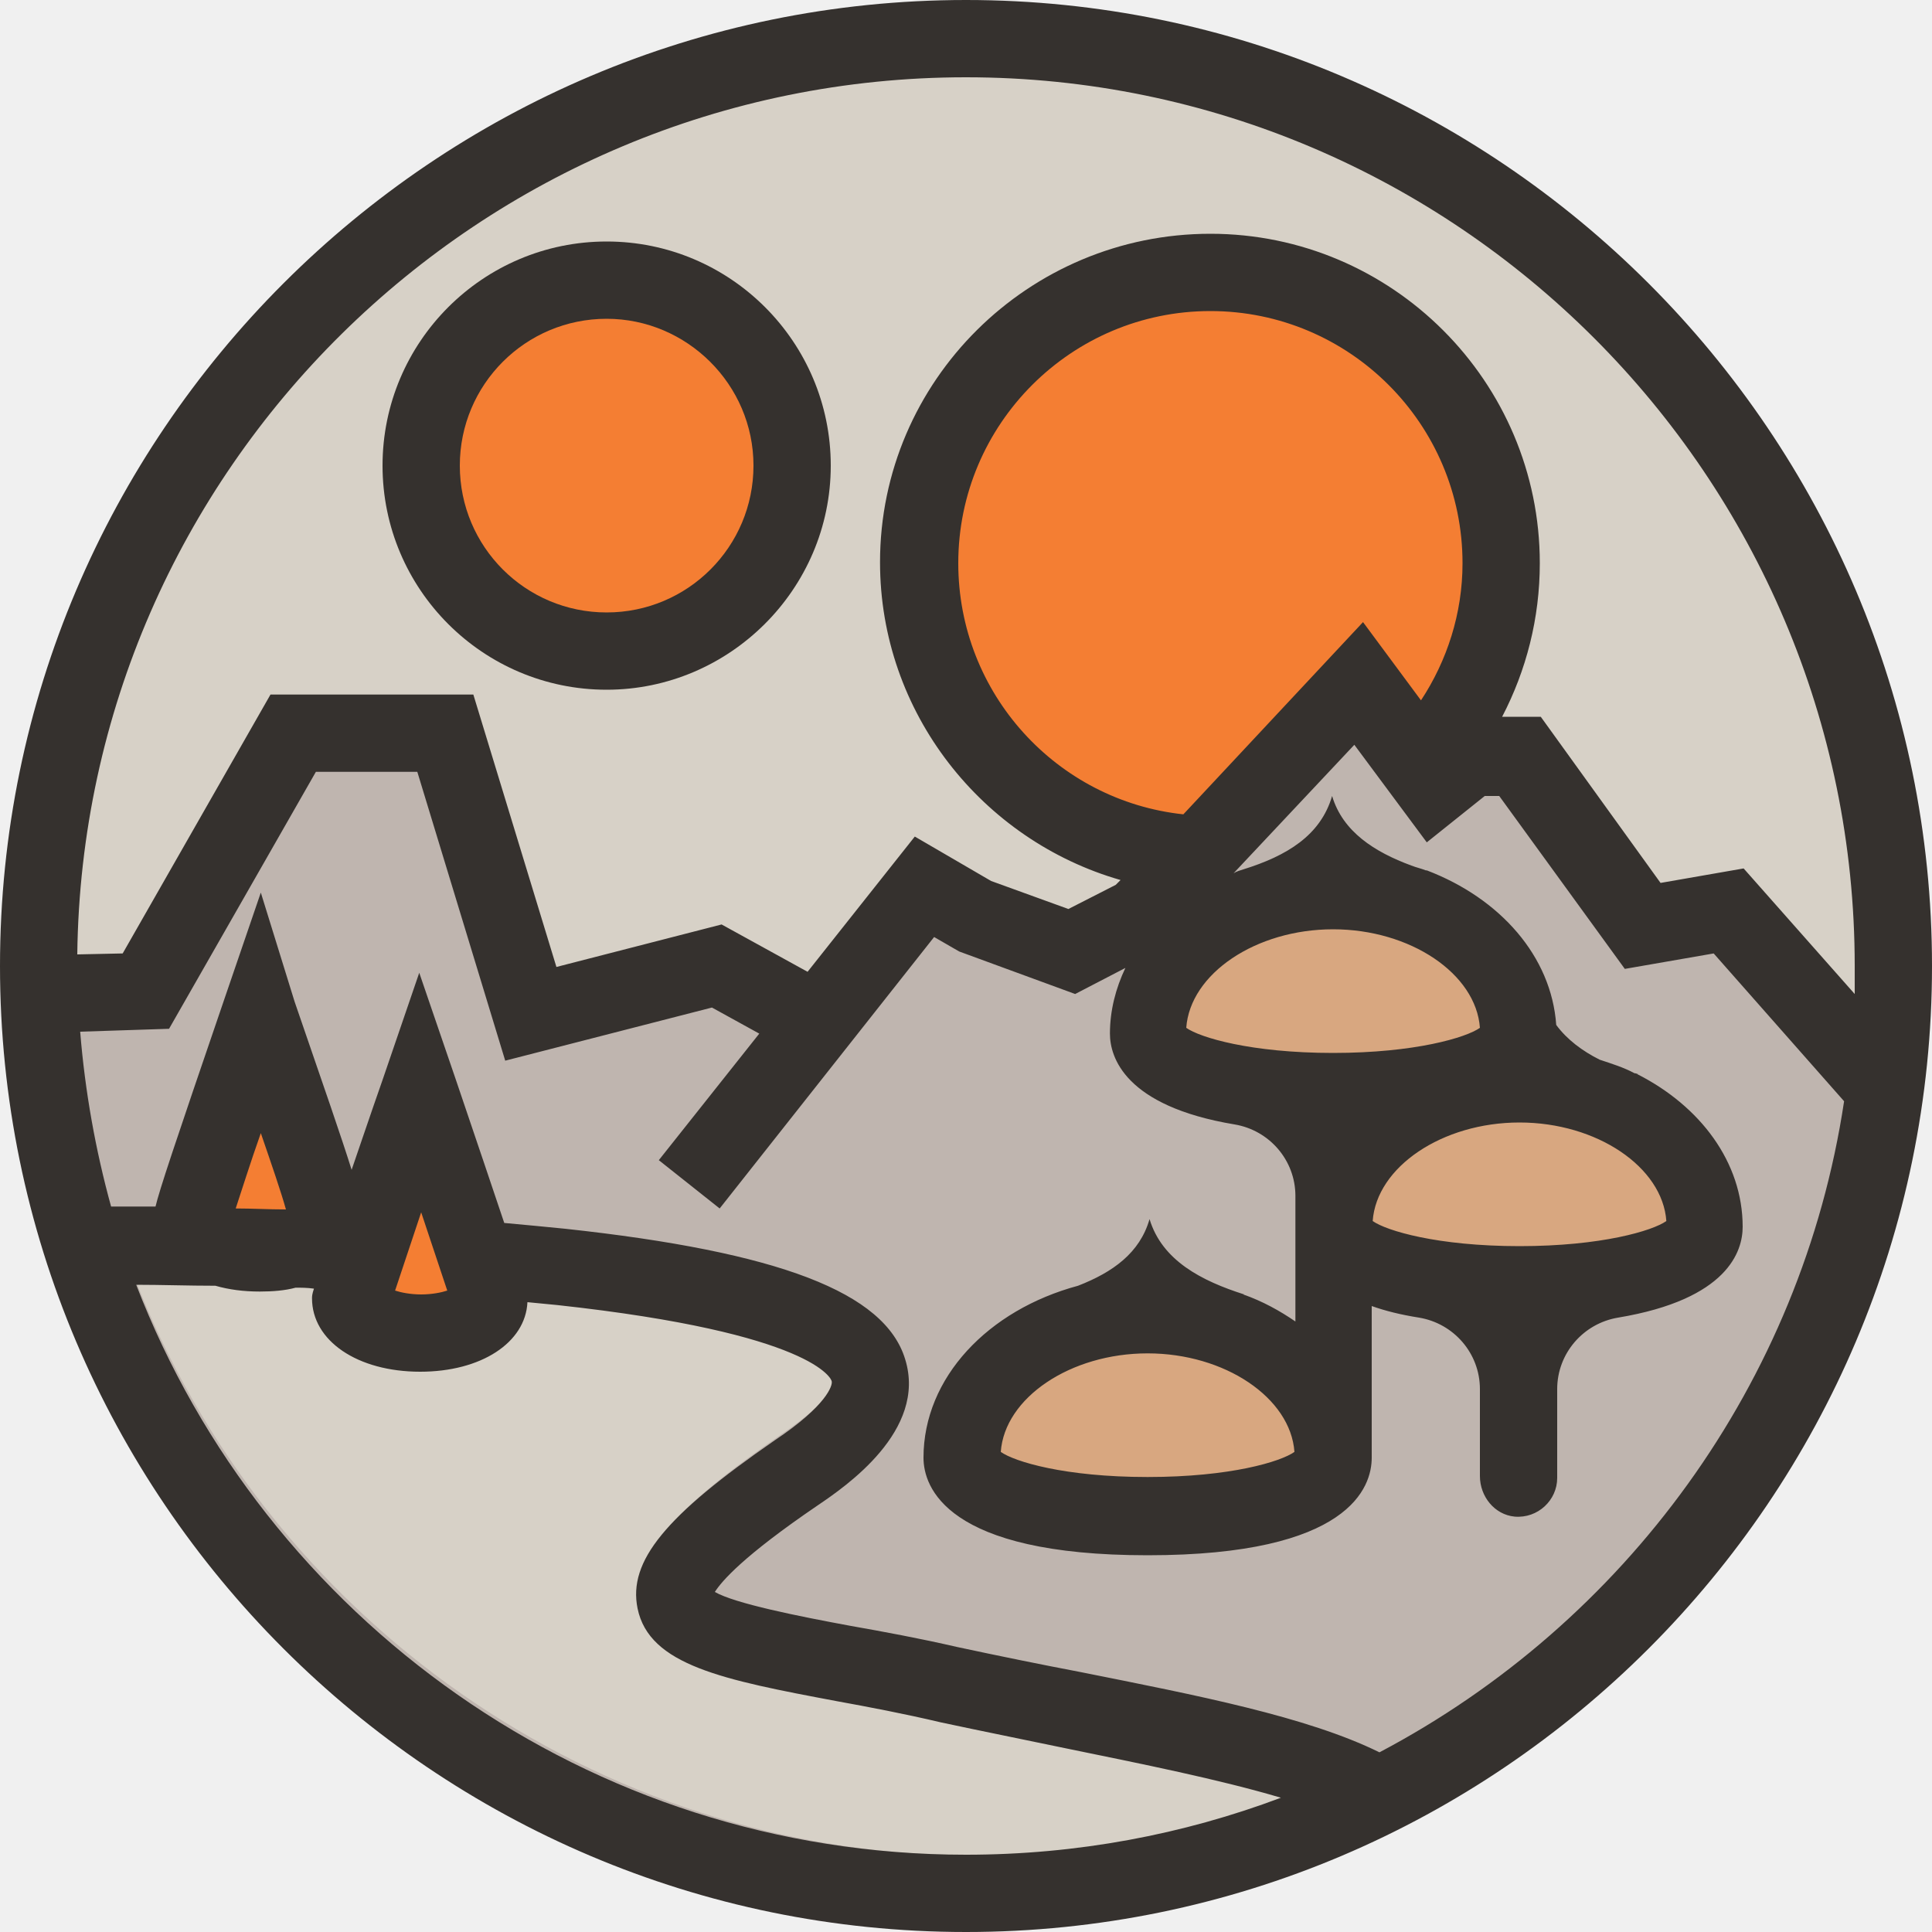
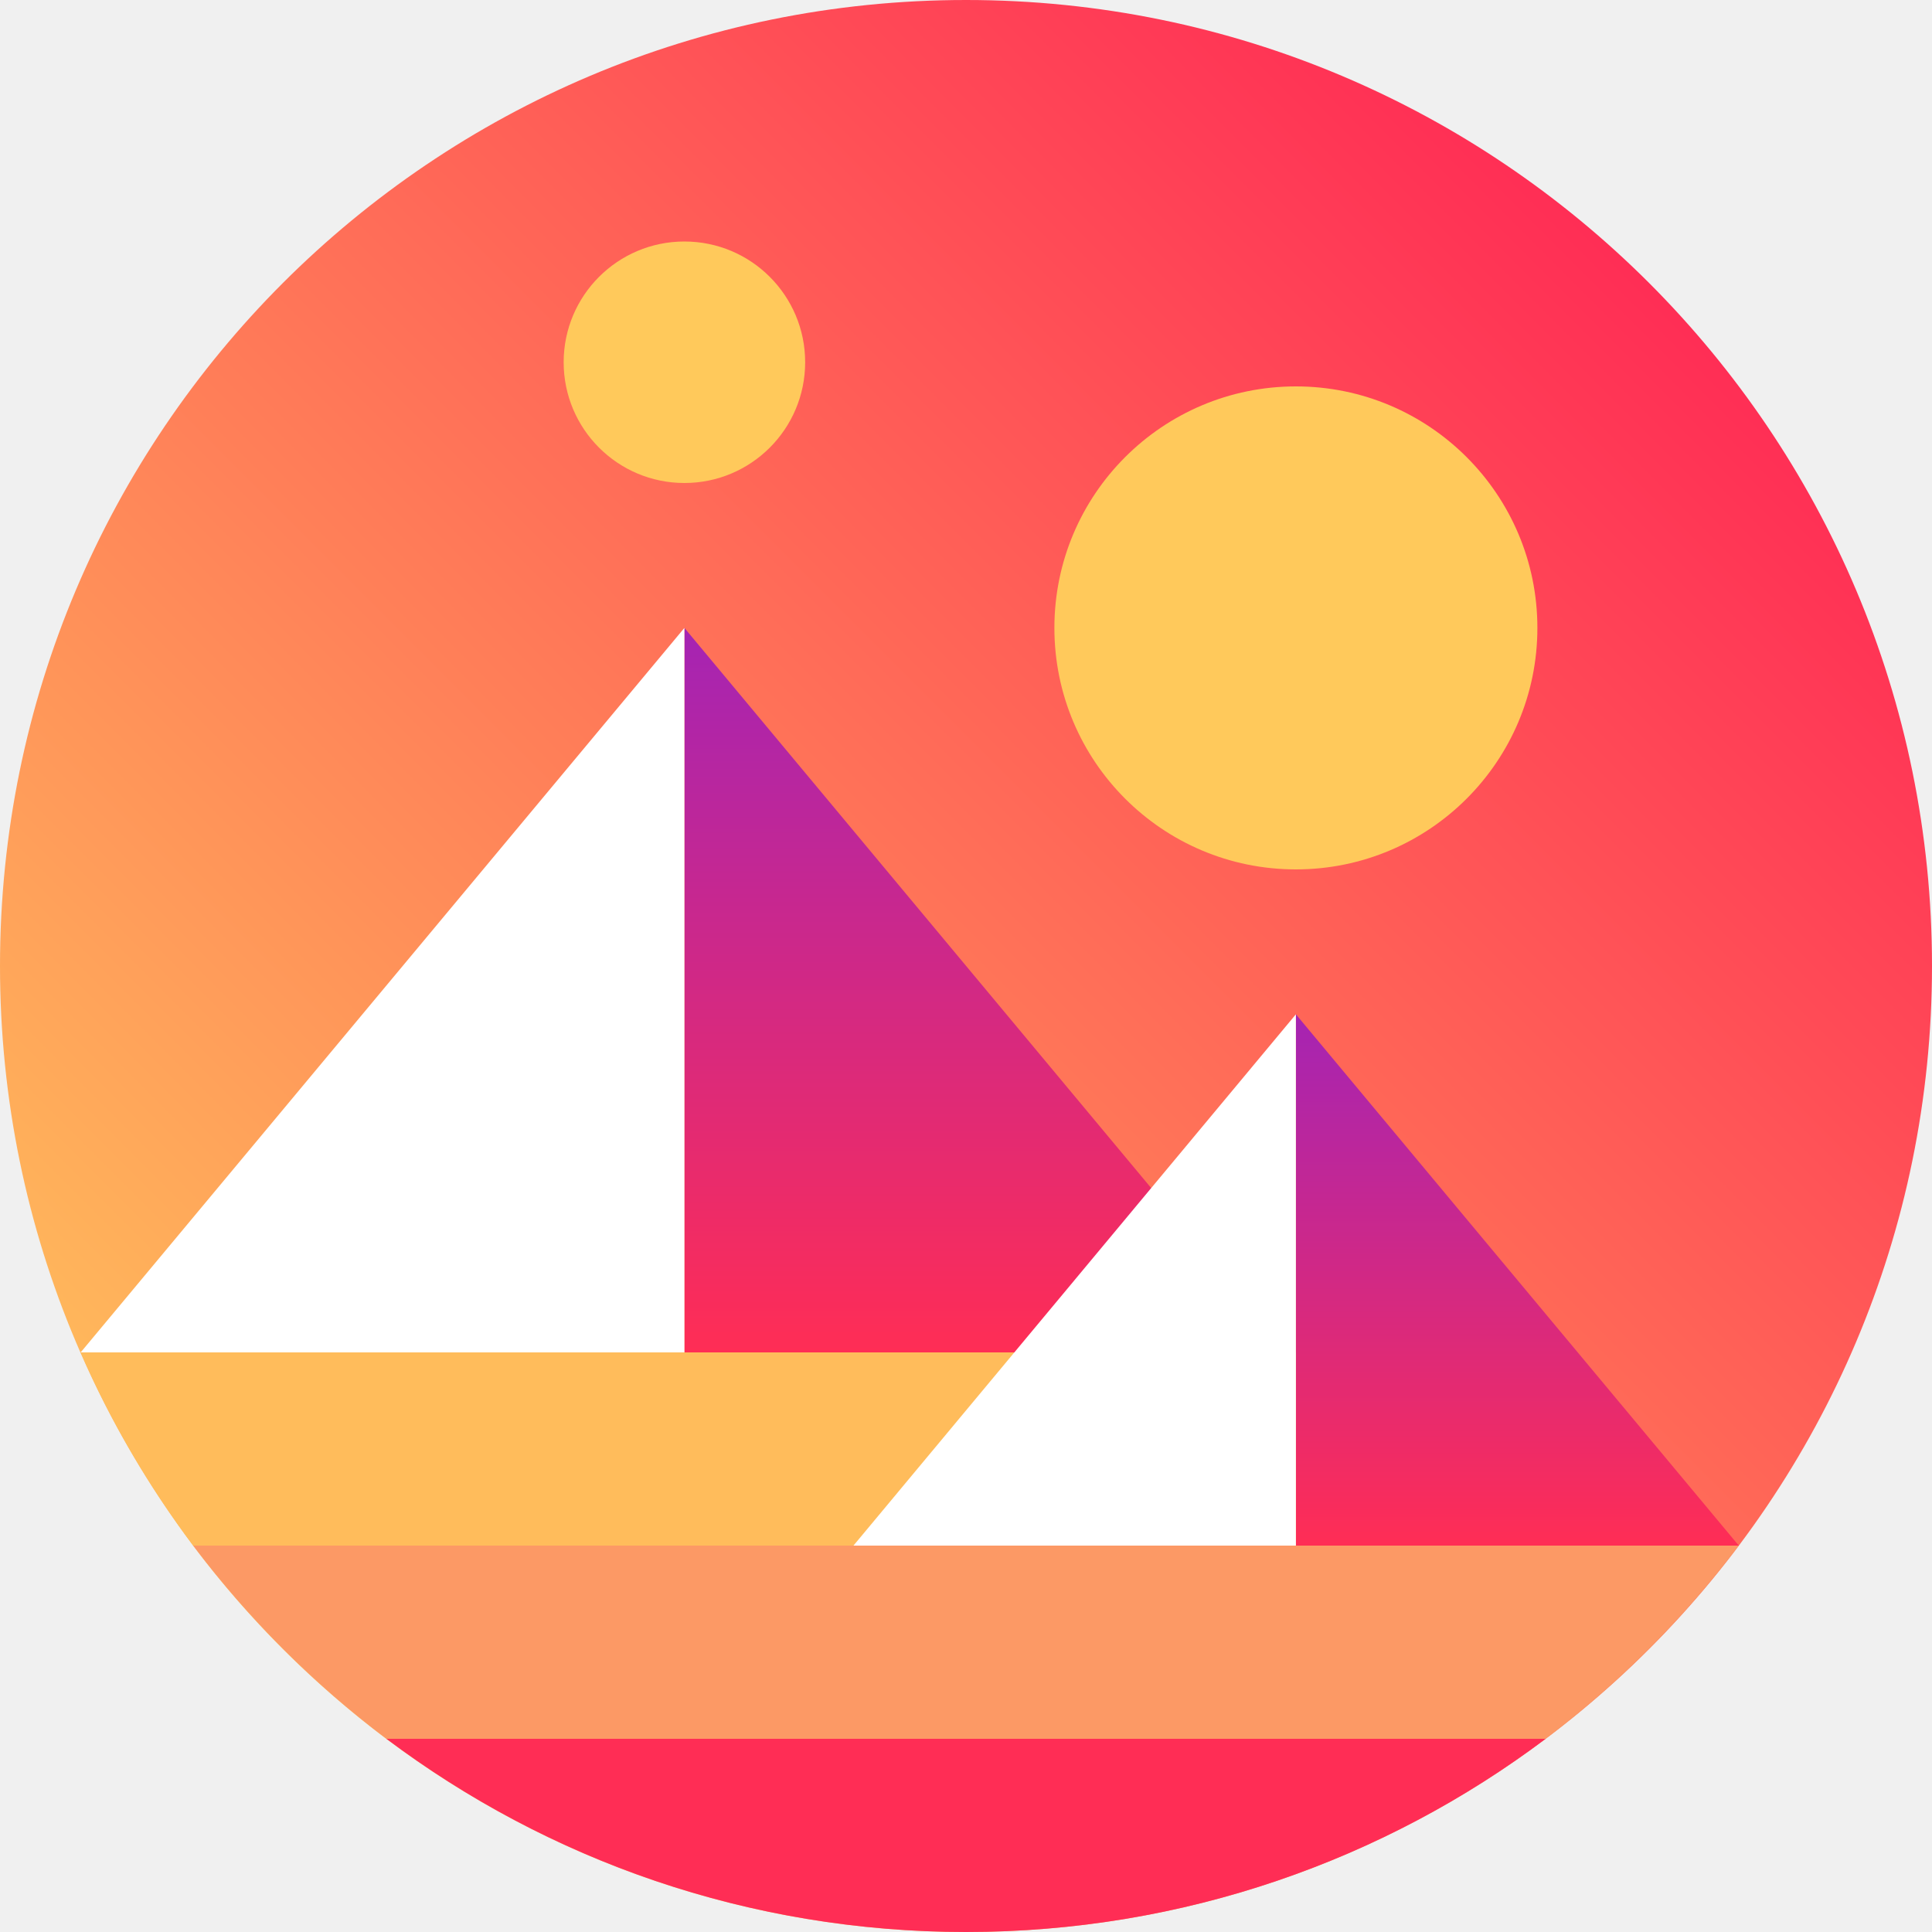
- <svg xmlns="http://www.w3.org/2000/svg" width="52px" height="52px" viewBox="0 0 52 52" version="1.1">
-   <defs />
-   <g id="Page-1" stroke="none" stroke-width="1" fill="none" fill-rule="evenodd">
-     <g id="icons" fill-rule="nonzero">
-       <g id="logo">
-         <g>
-           <g id="Group-9" transform="translate(0, 1)">
-             <path d="M50.83,27.574 C50.908,26.716 50.96,25.884 50.96,25 C50.96,11.22 39.78,0.04 26,0.04 C12.22,0.04 1.04,11.22 1.04,25 C1.04,25.104 50.44,26.274 50.83,27.574" id="Fill-1" fill="#D7D1C7" />
-             <path d="M0.936,25.052 C0.936,38.832 12.116,50.012 25.896,50.012 C39.676,50.012 49.438,41.536 50.856,28.172 C50.867,28.069 0.936,24.194 0.936,25.052" id="Fill-3" fill="#BFB5AF" />
-             <path d="M16.328,6.54 C19.085,6.54 21.32,8.775 21.32,11.532 C21.32,14.289 19.085,16.524 16.328,16.524 C13.571,16.524 11.336,14.289 11.336,11.532 C11.336,8.775 13.571,6.54 16.328,6.54" id="Fill-5" fill="#F47E33" />
-             <path d="M16.328,7.58 C14.144,7.58 12.376,9.348 12.376,11.532 C12.376,13.716 14.144,15.484 16.328,15.484 C18.512,15.484 20.28,13.716 20.28,11.532 C20.28,9.348 18.486,7.58 16.328,7.58 M16.328,17.564 C13,17.564 10.296,14.86 10.296,11.532 C10.296,8.204 13,5.5 16.328,5.5 C19.656,5.5 22.36,8.204 22.36,11.532 C22.36,14.86 19.63,17.564 16.328,17.564" id="Fill-7" fill="#35312E" />
-             <path d="M32.552,6.306 C36.874,6.306 40.378,9.81 40.378,14.132 C40.378,18.454 36.874,21.958 32.552,21.958 C28.23,21.958 24.726,18.454 24.726,14.132 C24.726,9.81 28.23,6.306 32.552,6.306" id="Fill-9" fill="#F47E33" />
-             <polyline id="Fill-11" fill="#BFB5AF" points="18.538 30.876 24.882 22.868 26.234 23.648 28.834 24.61 30.68 23.648 36.582 17.356 38.636 20.112 39.624 19.306 40.924 19.306 44.2 23.882 46.54 23.492 50.752 28.276" />
-             <polyline id="Fill-13" fill="#BFB5AF" points="22.698 26.898 19.266 25 14.274 26.3 11.986 18.734 7.878 18.734 3.926 25.676 1.04 25.78" />
-             <path d="M11.336,28.354 C11.336,28.354 9.464,33.814 9.464,33.918 C9.464,34.438 10.296,34.854 11.336,34.854 C12.376,34.854 13.208,34.438 13.208,33.918 C13.182,33.84 11.336,28.354 11.336,28.354" id="Fill-15" fill="#F47E33" />
-             <path d="M7.02,26.248 C7.02,26.248 5.174,31.682 5.174,31.786 C5.174,32.306 6.006,32.722 7.02,32.722 C8.034,32.722 8.866,32.306 8.866,31.786 C8.866,31.682 7.02,26.248 7.02,26.248" id="Fill-17" fill="#F47E33" />
-             <path d="M40.898,26.82 C40.898,28.926 30.888,28.926 30.888,26.82 C30.888,24.714 33.124,22.998 35.88,22.998 C38.636,22.998 40.898,24.688 40.898,26.82" id="Fill-19" fill="#D8A780" />
-             <path d="M45.89,32.02 C45.89,34.126 35.88,34.126 35.88,32.02 C35.88,29.914 38.116,28.198 40.872,28.198 C43.654,28.172 45.89,29.888 45.89,32.02" id="Fill-21" fill="#D8A780" />
-             <path d="M35.88,38.208 C35.88,40.314 25.87,40.314 25.87,38.208 C25.87,36.102 28.106,34.386 30.862,34.386 C33.618,34.386 35.88,36.102 35.88,38.208" id="Fill-23" fill="#D8A780" />
-             <path d="M26.286,48.946 C15.964,48.946 7.124,42.472 3.614,33.372 C4.316,33.372 5.044,33.398 5.798,33.398 C6.162,33.502 6.578,33.554 7.02,33.554 C7.384,33.554 7.696,33.528 8.008,33.45 C8.164,33.45 8.346,33.45 8.502,33.476 C8.45,33.632 8.45,33.684 8.45,33.736 C8.45,34.906 9.698,35.738 11.388,35.738 C13.052,35.738 13.988,34.698 14.066,33.58 C14.326,33.606 14.872,33.866 15.132,33.892 C22.152,34.646 22.62,35.92 22.62,35.972 C22.646,36.076 22.464,36.622 21.06,37.584 C18.044,39.664 17.004,40.886 17.29,42.186 C17.628,43.746 19.656,44.136 22.724,44.708 C23.582,44.864 24.57,45.072 25.584,45.28 C26.702,45.54 27.872,45.774 28.99,45.982 C31.07,46.398 33.176,46.814 34.84,47.334 C32.214,48.4 29.302,48.946 26.286,48.946" id="Fill-25" fill="#D7D1C7" />
+ <svg xmlns="http://www.w3.org/2000/svg" width="36px" height="36px" viewBox="0 0 36 36" version="1.1">
+   <defs>
+     <linearGradient x1="85.355%" y1="14.645%" x2="14.645%" y2="85.355%" id="linearGradient-1">
+       <stop stop-color="#FF2D55" offset="0%" />
+       <stop stop-color="#FFBC5B" offset="100%" />
+     </linearGradient>
+     <linearGradient x1="49.966%" y1="6.66666667e-05%" x2="49.966%" y2="100%" id="linearGradient-2">
+       <stop stop-color="#A524B3" offset="0%" />
+       <stop stop-color="#FF2D55" offset="100%" />
+     </linearGradient>
+     <linearGradient x1="49.966%" y1="6.66666667e-05%" x2="49.966%" y2="100%" id="linearGradient-3">
+       <stop stop-color="#A524B3" offset="0%" />
+       <stop stop-color="#FF2D55" offset="100%" />
+     </linearGradient>
+   </defs>
+   <g id="ui-kit" stroke="none" stroke-width="1" fill="none" fill-rule="evenodd">
+     <g id="logo" transform="translate(-824, -254)">
+       <g id="color" transform="translate(128, 128)">
+         <g id="36" transform="translate(696, 126)">
+           <circle id="world" fill="url(#linearGradient-1)" cx="18" cy="18" r="18" />
+           <g id="big-pyramid" transform="translate(1.44, 11.7)">
+             <polygon id="shadow" fill="url(#linearGradient-2)" points="11.313 0 11.313 13.5 22.563 13.5" />
+             <polygon id="light" fill="#FFFFFF" points="0.063 13.5 11.313 13.5 11.313 0" />
          </g>
-           <path d="M46.93,23.374 L44.694,23.764 L41.47,19.292 L40.43,19.292 C41.08,18.044 41.444,16.64 41.444,15.158 C41.444,10.27 37.466,6.292 32.578,6.292 C27.69,6.292 23.686,10.244 23.686,15.132 C23.686,19.188 26.442,22.62 30.16,23.686 L30.03,23.816 L28.756,24.466 L26.676,23.712 L24.622,22.516 L21.736,26.156 L19.422,24.882 L14.976,26.026 L12.74,18.694 L7.28,18.694 L3.302,25.662 L2.08,25.688 C2.236,12.636 12.922,2.08 26,2.08 C39.182,2.08 49.92,12.818 49.92,26 L49.92,26.754 L46.93,23.374 Z M34.84,39.078 C34.476,39.338 33.124,39.754 30.888,39.754 C28.652,39.754 27.3,39.338 26.936,39.078 C27.04,37.622 28.808,36.426 30.888,36.426 C32.968,36.426 34.736,37.622 34.84,39.078 L34.84,39.078 Z M40.898,30.212 C42.978,30.212 44.746,31.408 44.85,32.864 C44.486,33.124 43.108,33.54 40.898,33.54 C38.688,33.54 37.31,33.124 36.946,32.864 C37.05,31.408 38.818,30.212 40.898,30.212 L40.898,30.212 Z M39.832,27.664 C39.468,27.924 38.09,28.34 35.88,28.34 C33.67,28.34 32.292,27.924 31.928,27.664 C32.032,26.208 33.8,25.012 35.88,25.012 C37.96,25.012 39.728,26.208 39.832,27.664 L39.832,27.664 Z M38.246,18.85 L36.686,16.744 L31.85,21.918 C28.444,21.554 25.792,18.668 25.792,15.158 C25.792,11.414 28.834,8.372 32.578,8.372 C36.322,8.372 39.364,11.414 39.364,15.158 C39.364,16.51 38.948,17.784 38.246,18.85 L38.246,18.85 Z M37.128,47.164 C35.178,46.202 32.214,45.63 29.094,45.006 C28.002,44.798 26.858,44.564 25.766,44.33 C24.752,44.096 23.764,43.914 22.88,43.758 C21.476,43.498 19.786,43.16 19.24,42.848 C19.422,42.562 19.994,41.886 22.022,40.508 C22.75,40.014 24.96,38.506 24.362,36.582 C23.816,34.788 20.982,33.696 15.21,33.072 C14.69,33.02 14.144,32.968 13.572,32.916 C13.286,32.058 12.87,30.836 12.272,29.068 L11.284,26.182 L10.296,29.068 C9.958,30.03 9.698,30.81 9.464,31.486 C9.204,30.654 8.736,29.302 7.93,26.962 L7.02,24.024 L6.032,26.91 C4.68,30.862 4.29,32.032 4.186,32.474 L2.99,32.474 C2.574,30.966 2.288,29.38 2.158,27.768 L4.55,27.69 L8.502,20.774 L11.232,20.774 L13.598,28.548 L19.162,27.118 L20.436,27.82 L17.732,31.226 L19.37,32.526 L25.142,25.22 L25.818,25.61 L28.938,26.754 L30.29,26.052 C30.03,26.598 29.874,27.196 29.874,27.82 C29.874,28.444 30.264,29.77 33.228,30.264 C34.164,30.42 34.866,31.226 34.866,32.188 L34.866,35.568 C34.45,35.282 33.982,35.022 33.462,34.84 L33.488,34.84 C32.344,34.476 31.278,33.93 30.94,32.812 C30.68,33.722 29.952,34.242 29.016,34.606 C26.598,35.256 24.856,37.076 24.856,39.234 C24.856,40.014 25.454,41.86 30.888,41.86 C36.348,41.86 36.92,40.014 36.92,39.234 L36.92,35.152 C37.284,35.282 37.7,35.386 38.194,35.464 C39.13,35.62 39.832,36.426 39.832,37.388 L39.832,39.728 C39.832,40.274 40.222,40.768 40.768,40.82 C41.392,40.872 41.912,40.378 41.912,39.78 L41.912,37.388 C41.912,36.426 42.614,35.62 43.55,35.464 C46.514,34.97 46.904,33.67 46.904,33.02 C46.904,31.278 45.76,29.77 44.07,28.912 L44.096,28.912 C44.07,28.912 44.044,28.886 43.992,28.886 C43.706,28.73 43.368,28.626 43.056,28.522 C42.588,28.288 42.172,27.976 41.886,27.586 C41.756,25.74 40.378,24.18 38.402,23.426 L38.376,23.426 C38.246,23.374 38.116,23.348 37.986,23.296 C36.998,22.932 36.14,22.386 35.854,21.424 C35.542,22.49 34.632,23.036 33.462,23.4 C33.384,23.426 33.28,23.452 33.202,23.504 L36.452,20.046 L38.402,22.672 L39.962,21.424 L40.352,21.424 L43.732,26.078 L46.124,25.662 L49.634,29.64 C48.49,37.232 43.732,43.68 37.128,47.164 L37.128,47.164 Z M10.634,34.736 C10.79,34.268 11.05,33.488 11.336,32.63 C11.622,33.488 11.882,34.268 12.038,34.736 C11.882,34.788 11.622,34.84 11.336,34.84 C11.05,34.84 10.79,34.788 10.634,34.736 L10.634,34.736 Z M6.344,32.526 C6.5,32.058 6.734,31.304 7.02,30.498 C7.306,31.33 7.566,32.084 7.696,32.552 C7.228,32.552 6.786,32.526 6.344,32.526 L6.344,32.526 Z M26,49.92 C15.834,49.92 7.124,43.55 3.666,34.58 C4.342,34.58 5.07,34.606 5.798,34.606 C6.162,34.71 6.552,34.762 6.994,34.762 C7.332,34.762 7.67,34.736 7.956,34.658 C8.112,34.658 8.268,34.658 8.45,34.684 C8.398,34.84 8.398,34.892 8.398,34.944 C8.398,36.088 9.62,36.92 11.31,36.92 C12.948,36.92 14.144,36.14 14.196,35.048 C14.456,35.074 14.742,35.1 15.002,35.126 C21.918,35.88 22.386,37.128 22.386,37.18 C22.412,37.284 22.256,37.83 20.852,38.766 C17.914,40.794 16.9,42.016 17.16,43.29 C17.472,44.824 19.474,45.214 22.516,45.786 C23.374,45.942 24.336,46.124 25.324,46.358 C26.416,46.592 27.586,46.826 28.704,47.06 C30.732,47.476 32.812,47.892 34.476,48.386 C31.85,49.374 28.99,49.92 26,49.92 L26,49.92 Z M26,0 C11.674,0 0,11.674 0,26 C0,40.326 11.674,52 26,52 C40.326,52 52,40.326 52,26 C52,11.674 40.326,0 26,0 L26,0 Z" id="Fill-27" fill="#35312E" />
+           <path d="M7.2,32.4 C10.206,34.659 13.95,36 18,36 C22.05,36 25.794,34.659 28.8,32.4 L7.2,32.4 Z" id="end" fill="#FF2D55" />
+           <path d="M3.6,28.8 C4.626,30.159 5.841,31.374 7.2,32.4 L28.8,32.4 C30.159,31.374 31.374,30.159 32.4,28.8 L3.6,28.8 Z" id="horizon" fill="#FC9965" />
+           <path d="M24.147,25.2 L1.503,25.2 C2.061,26.487 2.772,27.693 3.6,28.8 L24.156,28.8 L24.156,25.2 L24.147,25.2 Z" id="ground" fill="#FFBC5B" />
+           <g id="small-pyramid" transform="translate(15.84, 18.9)">
+             <polygon id="shadow" fill="url(#linearGradient-3)" points="8.307 0 8.307 9.9 16.56 9.9" />
+             <polygon id="light" fill="#FFFFFF" points="0.063 9.9 8.307 9.9 8.307 0" />
+           </g>
+           <circle id="big-moon" fill="#FFC95B" cx="24.147" cy="11.7" r="4.5" />
+           <circle id="small-moon" fill="#FFC95B" cx="12.753" cy="6.75" r="2.25" />
        </g>
      </g>
    </g>
  </g>
</svg>
